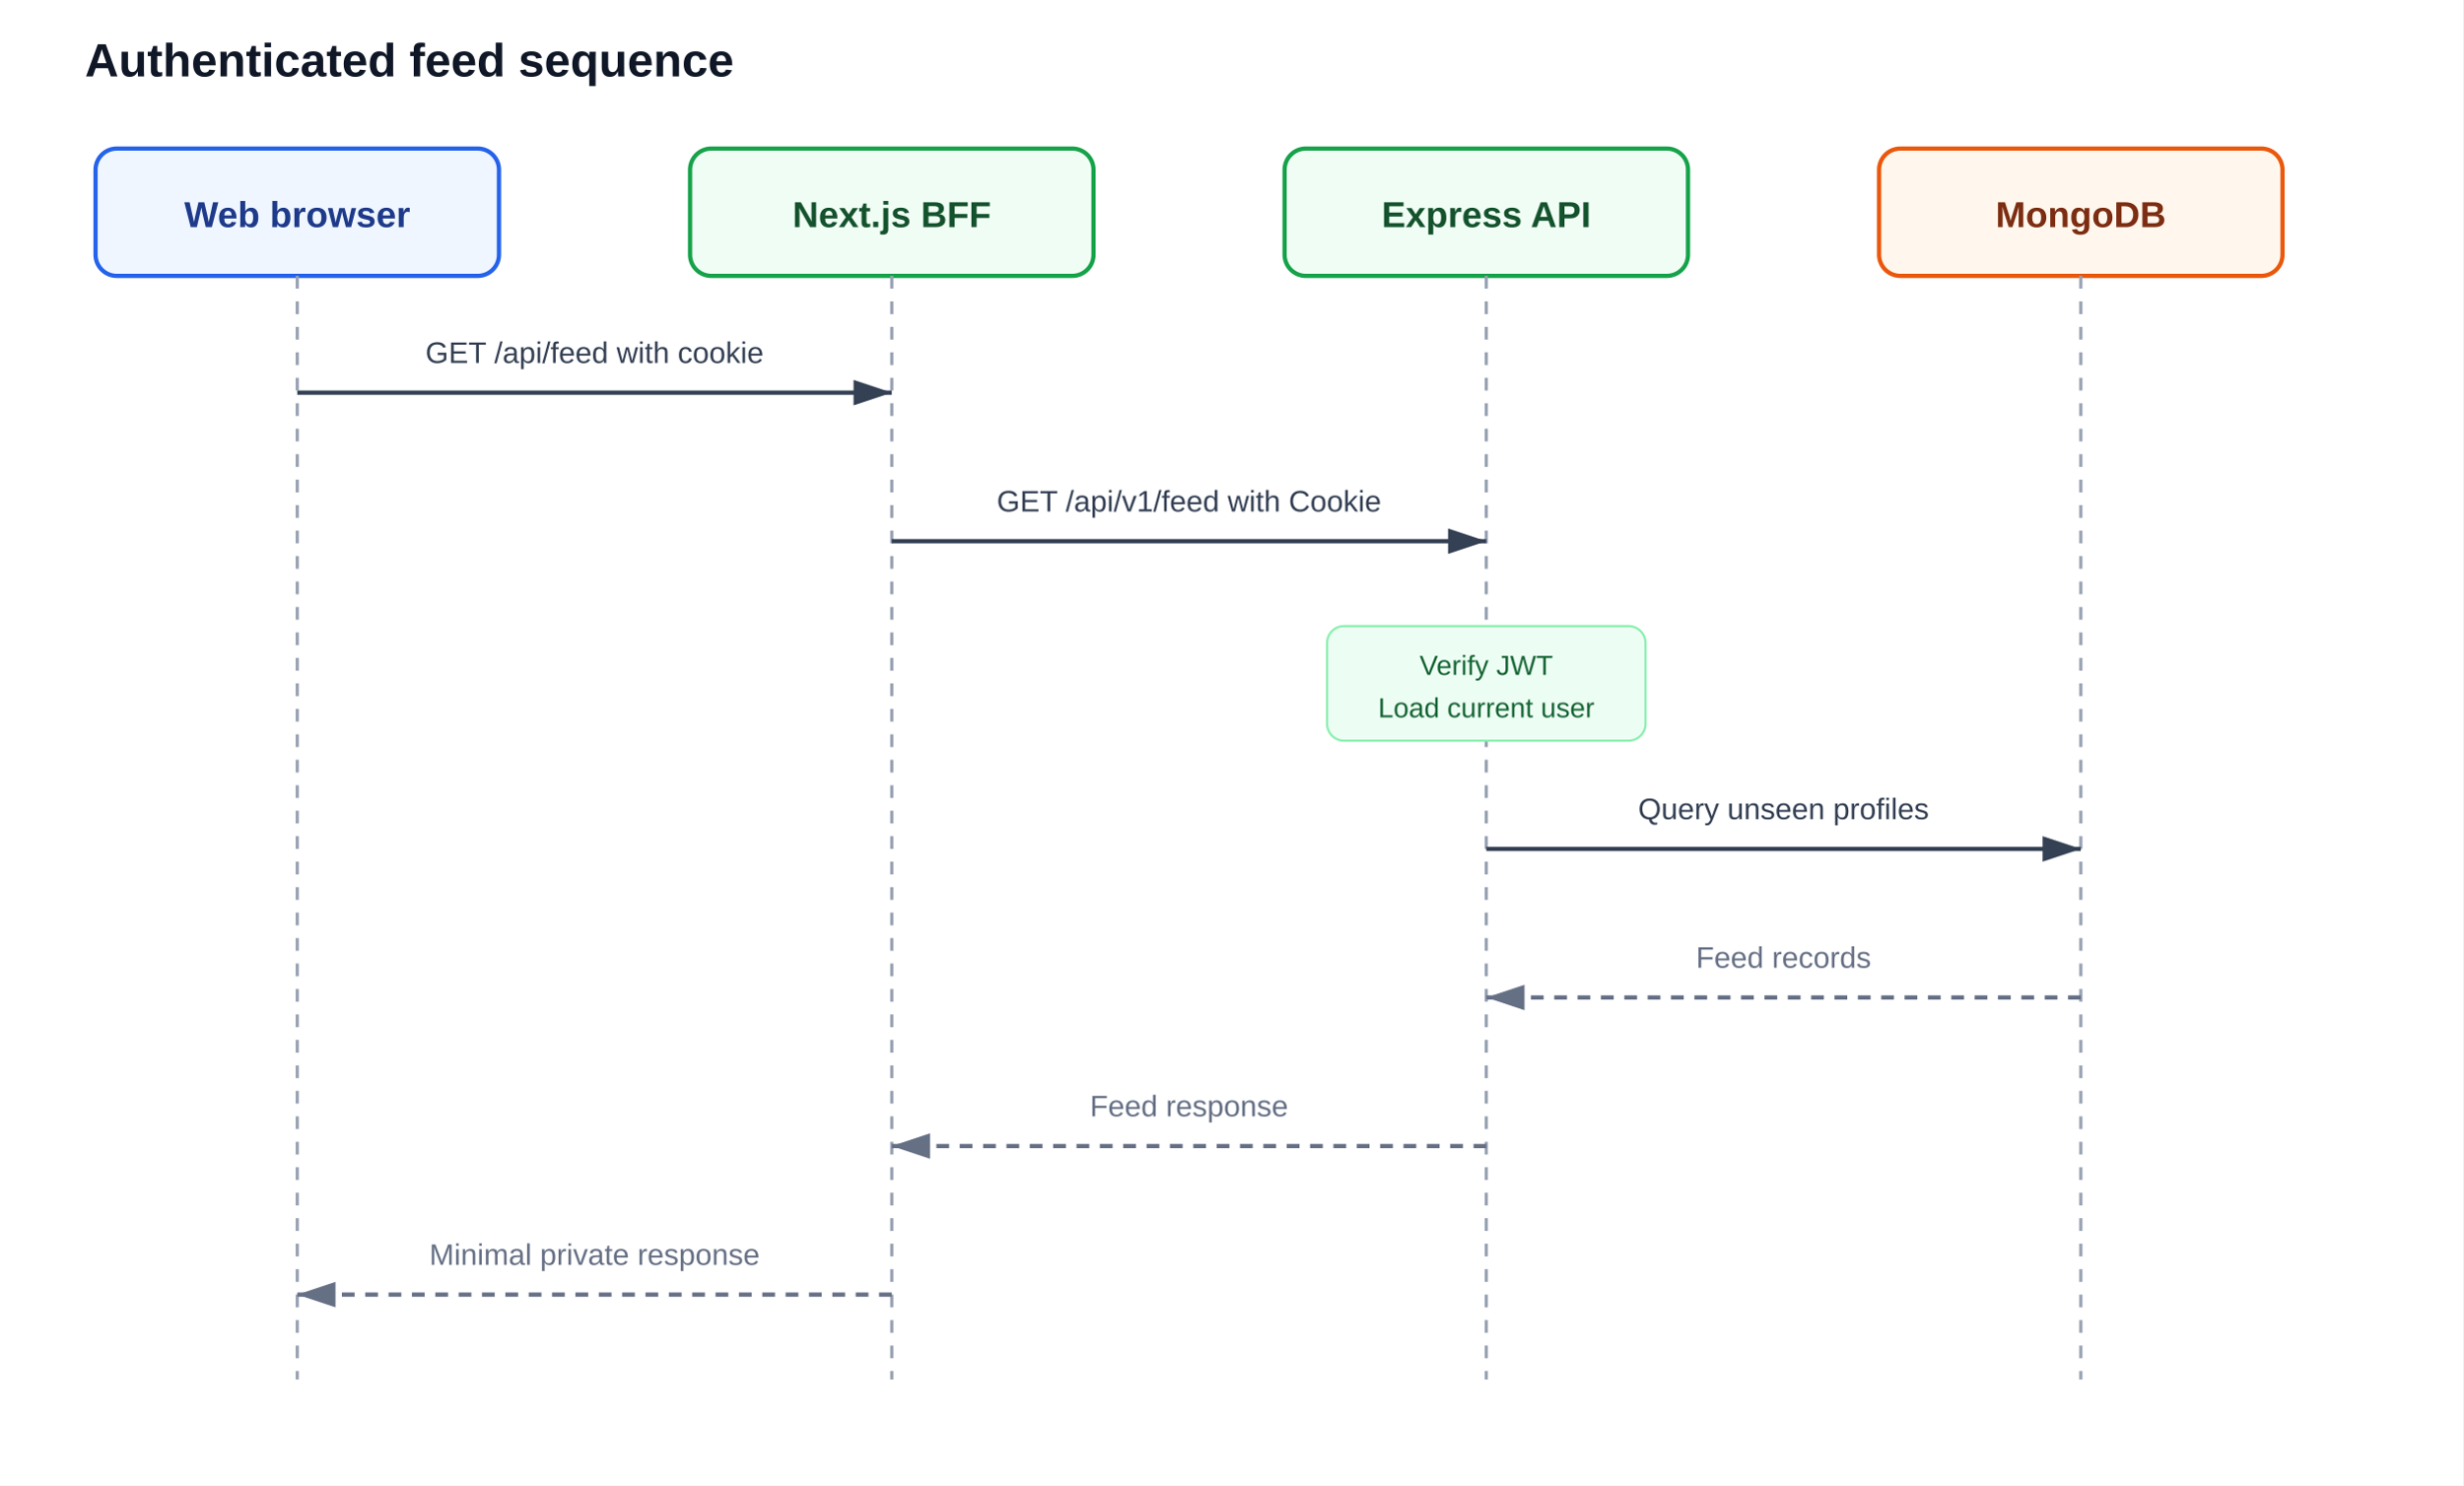
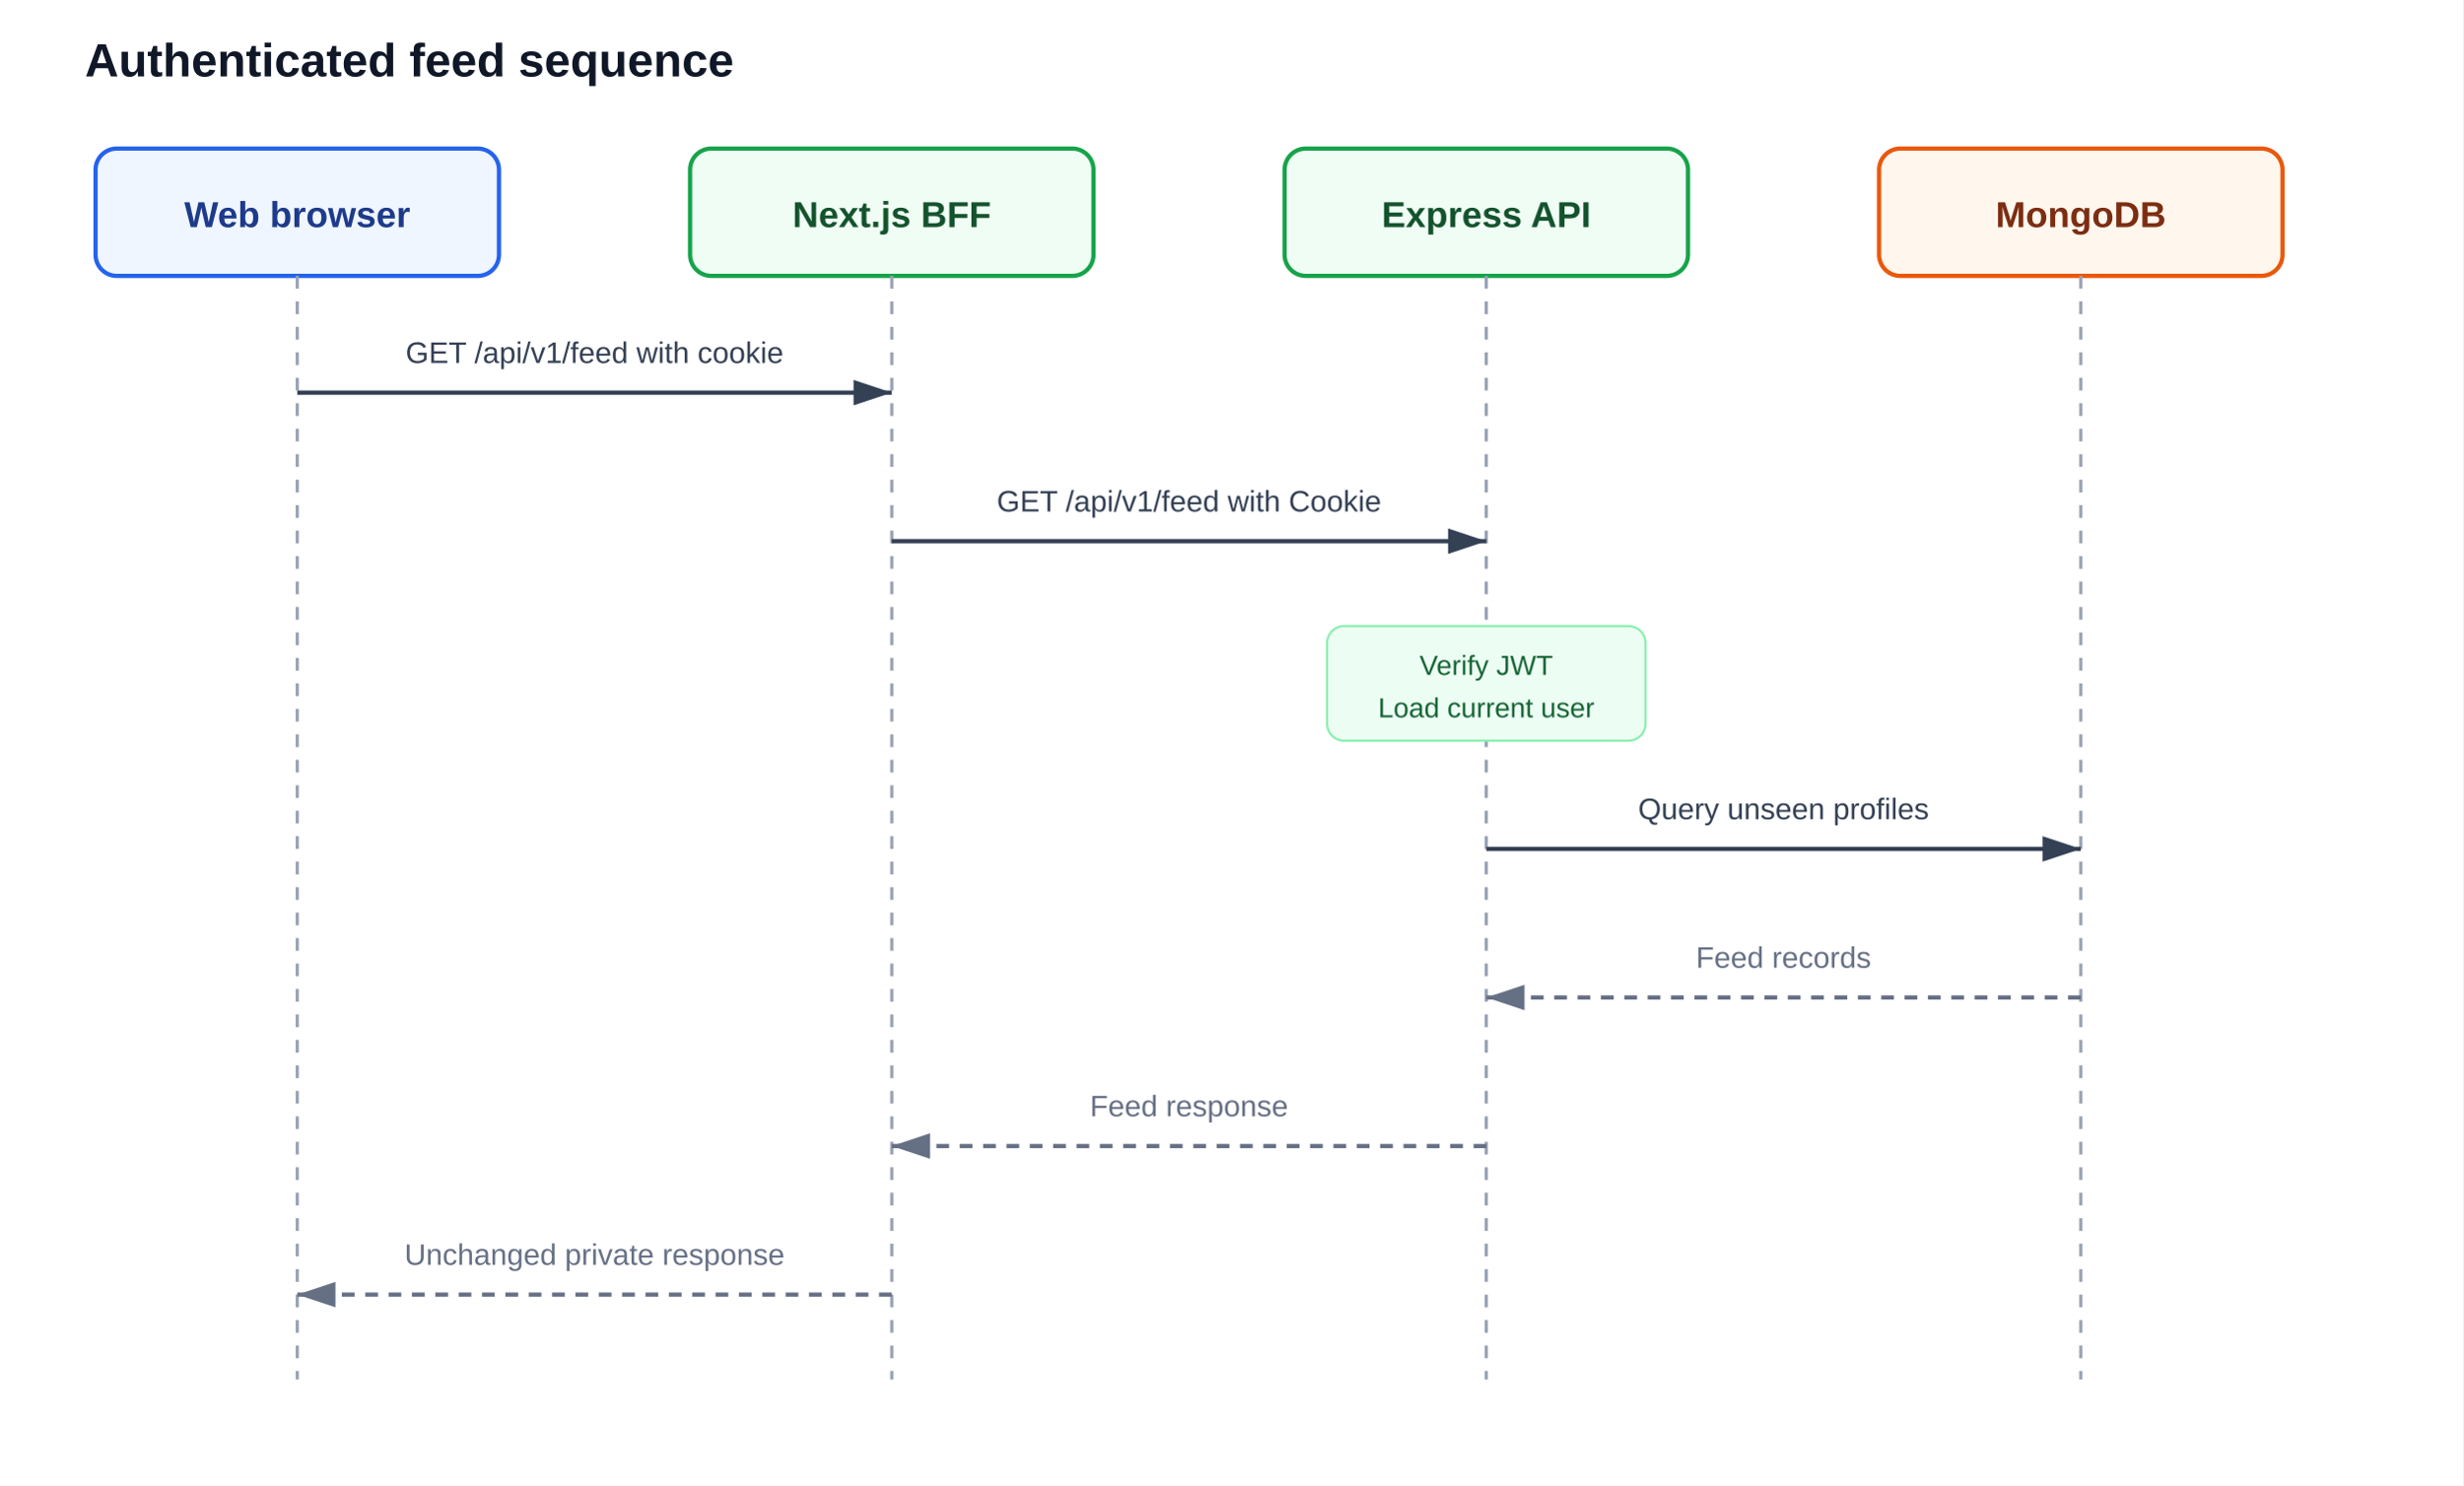
<svg xmlns="http://www.w3.org/2000/svg" width="1160" height="700" viewBox="0 0 1160 700" role="img" aria-labelledby="title description">
  <defs>
    <marker id="arrow" markerWidth="10" markerHeight="10" refX="9" refY="3" orient="auto" markerUnits="strokeWidth">
      <path d="M0,0 L0,6 L9,3 z" fill="#344054" />
    </marker>
    <marker id="returnArrow" markerWidth="10" markerHeight="10" refX="9" refY="3" orient="auto" markerUnits="strokeWidth">
      <path d="M0,0 L0,6 L9,3 z" fill="#667085" />
    </marker>
  </defs>
  <rect width="1160" height="700" fill="#ffffff" />
  <text x="40" y="36" font-family="Arial, sans-serif" font-size="22" font-weight="700" fill="#101828">Authenticated feed sequence</text>
  <g font-family="Arial, sans-serif">
    <rect x="45" y="70" width="190" height="60" rx="10" fill="#eff6ff" stroke="#2563eb" stroke-width="2" />
    <text x="140" y="107" text-anchor="middle" font-size="17" font-weight="600" fill="#1e3a8a">Web browser</text>
    <rect x="325" y="70" width="190" height="60" rx="10" fill="#f0fdf4" stroke="#16a34a" stroke-width="2" />
    <text x="420" y="107" text-anchor="middle" font-size="17" font-weight="600" fill="#14532d">Next.js BFF</text>
    <rect x="605" y="70" width="190" height="60" rx="10" fill="#f0fdf4" stroke="#16a34a" stroke-width="2" />
    <text x="700" y="107" text-anchor="middle" font-size="17" font-weight="600" fill="#14532d">Express API</text>
    <rect x="885" y="70" width="190" height="60" rx="10" fill="#fff7ed" stroke="#ea580c" stroke-width="2" />
    <text x="980" y="107" text-anchor="middle" font-size="17" font-weight="600" fill="#7c2d12">MongoDB</text>
  </g>
  <g stroke="#98a2b3" stroke-width="1.5" stroke-dasharray="6 6">
    <line x1="140" y1="130" x2="140" y2="650" />
    <line x1="420" y1="130" x2="420" y2="650" />
    <line x1="700" y1="130" x2="700" y2="650" />
    <line x1="980" y1="130" x2="980" y2="650" />
  </g>
  <g font-family="Arial, sans-serif" font-size="14" fill="#344054">
    <line x1="140" y1="185" x2="420" y2="185" stroke="#344054" stroke-width="2" marker-end="url(#arrow)" />
-     <text x="280" y="171" text-anchor="middle">GET /api/feed with cookie</text>
+     <text x="280" y="171" text-anchor="middle">GET /api/v1/feed with cookie</text>
    <line x1="420" y1="255" x2="700" y2="255" stroke="#344054" stroke-width="2" marker-end="url(#arrow)" />
    <text x="560" y="241" text-anchor="middle">GET /api/v1/feed with Cookie</text>
    <rect x="625" y="295" width="150" height="54" rx="8" fill="#ecfdf3" stroke="#86efac" />
    <text x="700" y="318" text-anchor="middle" font-size="13" fill="#166534">Verify JWT</text>
    <text x="700" y="338" text-anchor="middle" font-size="13" fill="#166534">Load current user</text>
    <line x1="700" y1="400" x2="980" y2="400" stroke="#344054" stroke-width="2" marker-end="url(#arrow)" />
    <text x="840" y="386" text-anchor="middle">Query unseen profiles</text>
    <line x1="980" y1="470" x2="700" y2="470" stroke="#667085" stroke-width="2" stroke-dasharray="6 5" marker-end="url(#returnArrow)" />
    <text x="840" y="456" text-anchor="middle" fill="#667085">Feed records</text>
    <line x1="700" y1="540" x2="420" y2="540" stroke="#667085" stroke-width="2" stroke-dasharray="6 5" marker-end="url(#returnArrow)" />
    <text x="560" y="526" text-anchor="middle" fill="#667085">Feed response</text>
    <line x1="420" y1="610" x2="140" y2="610" stroke="#667085" stroke-width="2" stroke-dasharray="6 5" marker-end="url(#returnArrow)" />
-     <text x="280" y="596" text-anchor="middle" fill="#667085">Minimal private response</text>
+     <text x="280" y="596" text-anchor="middle" fill="#667085">Unchanged private response</text>
  </g>
</svg>
